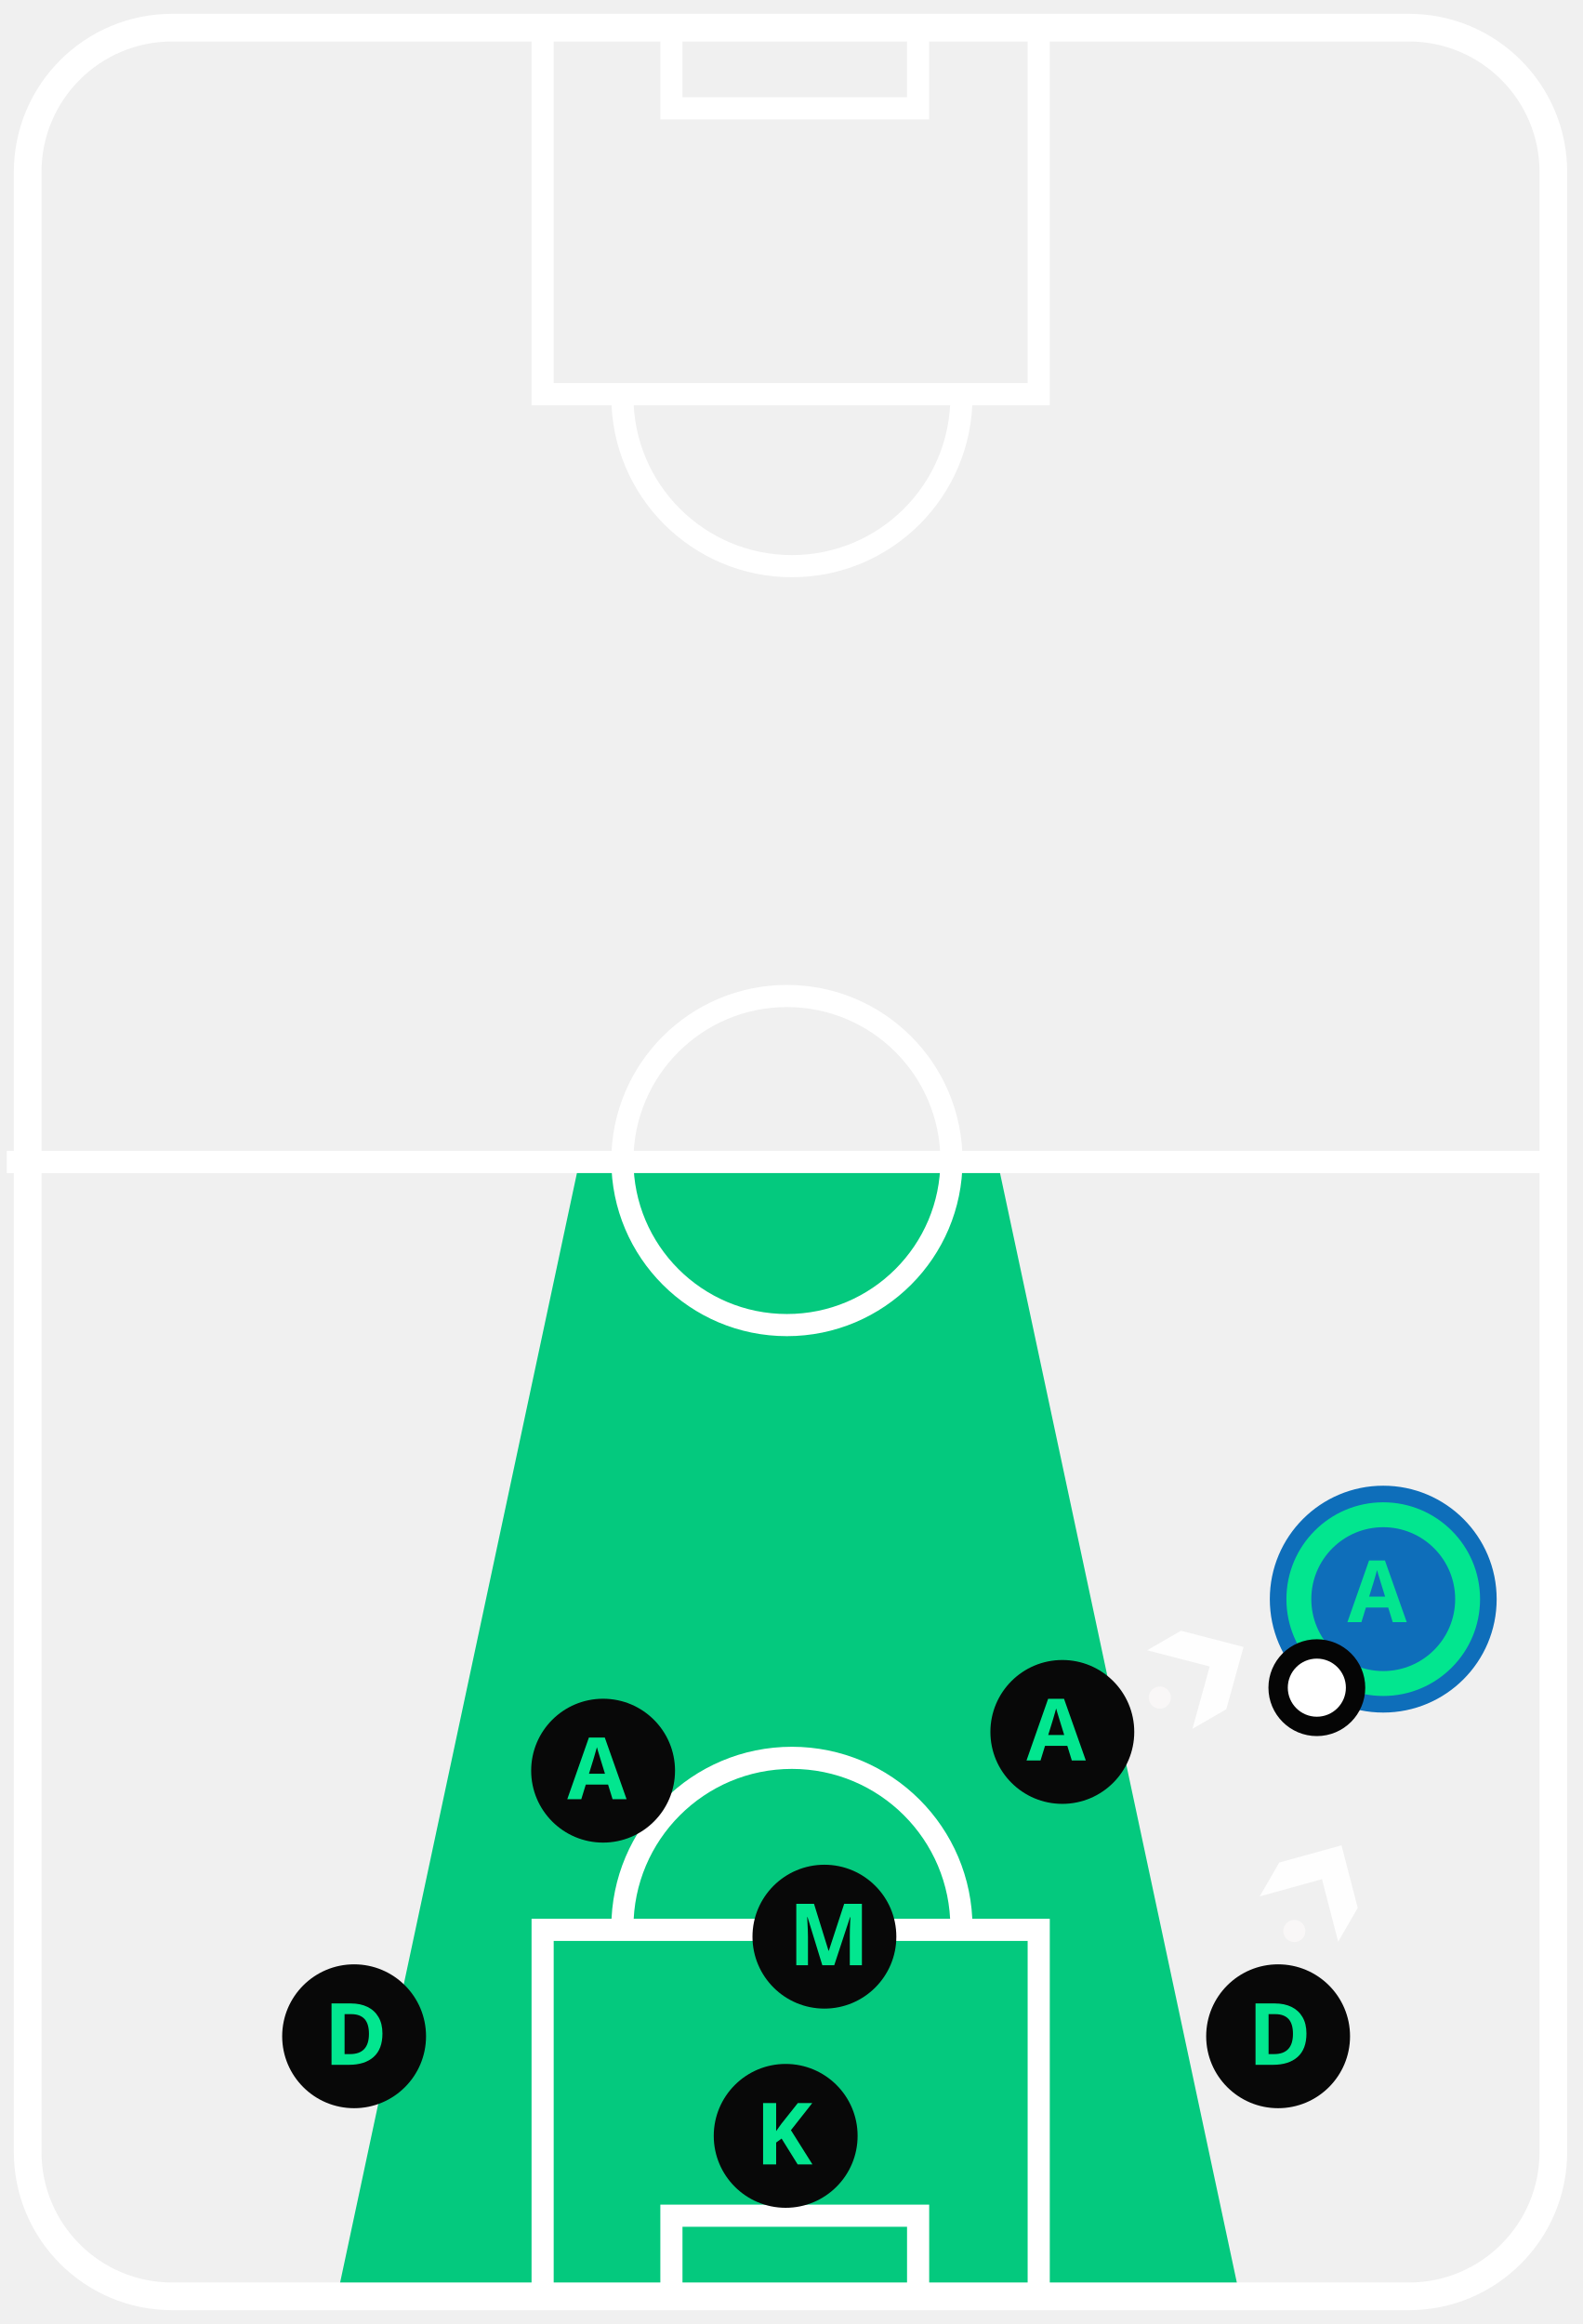
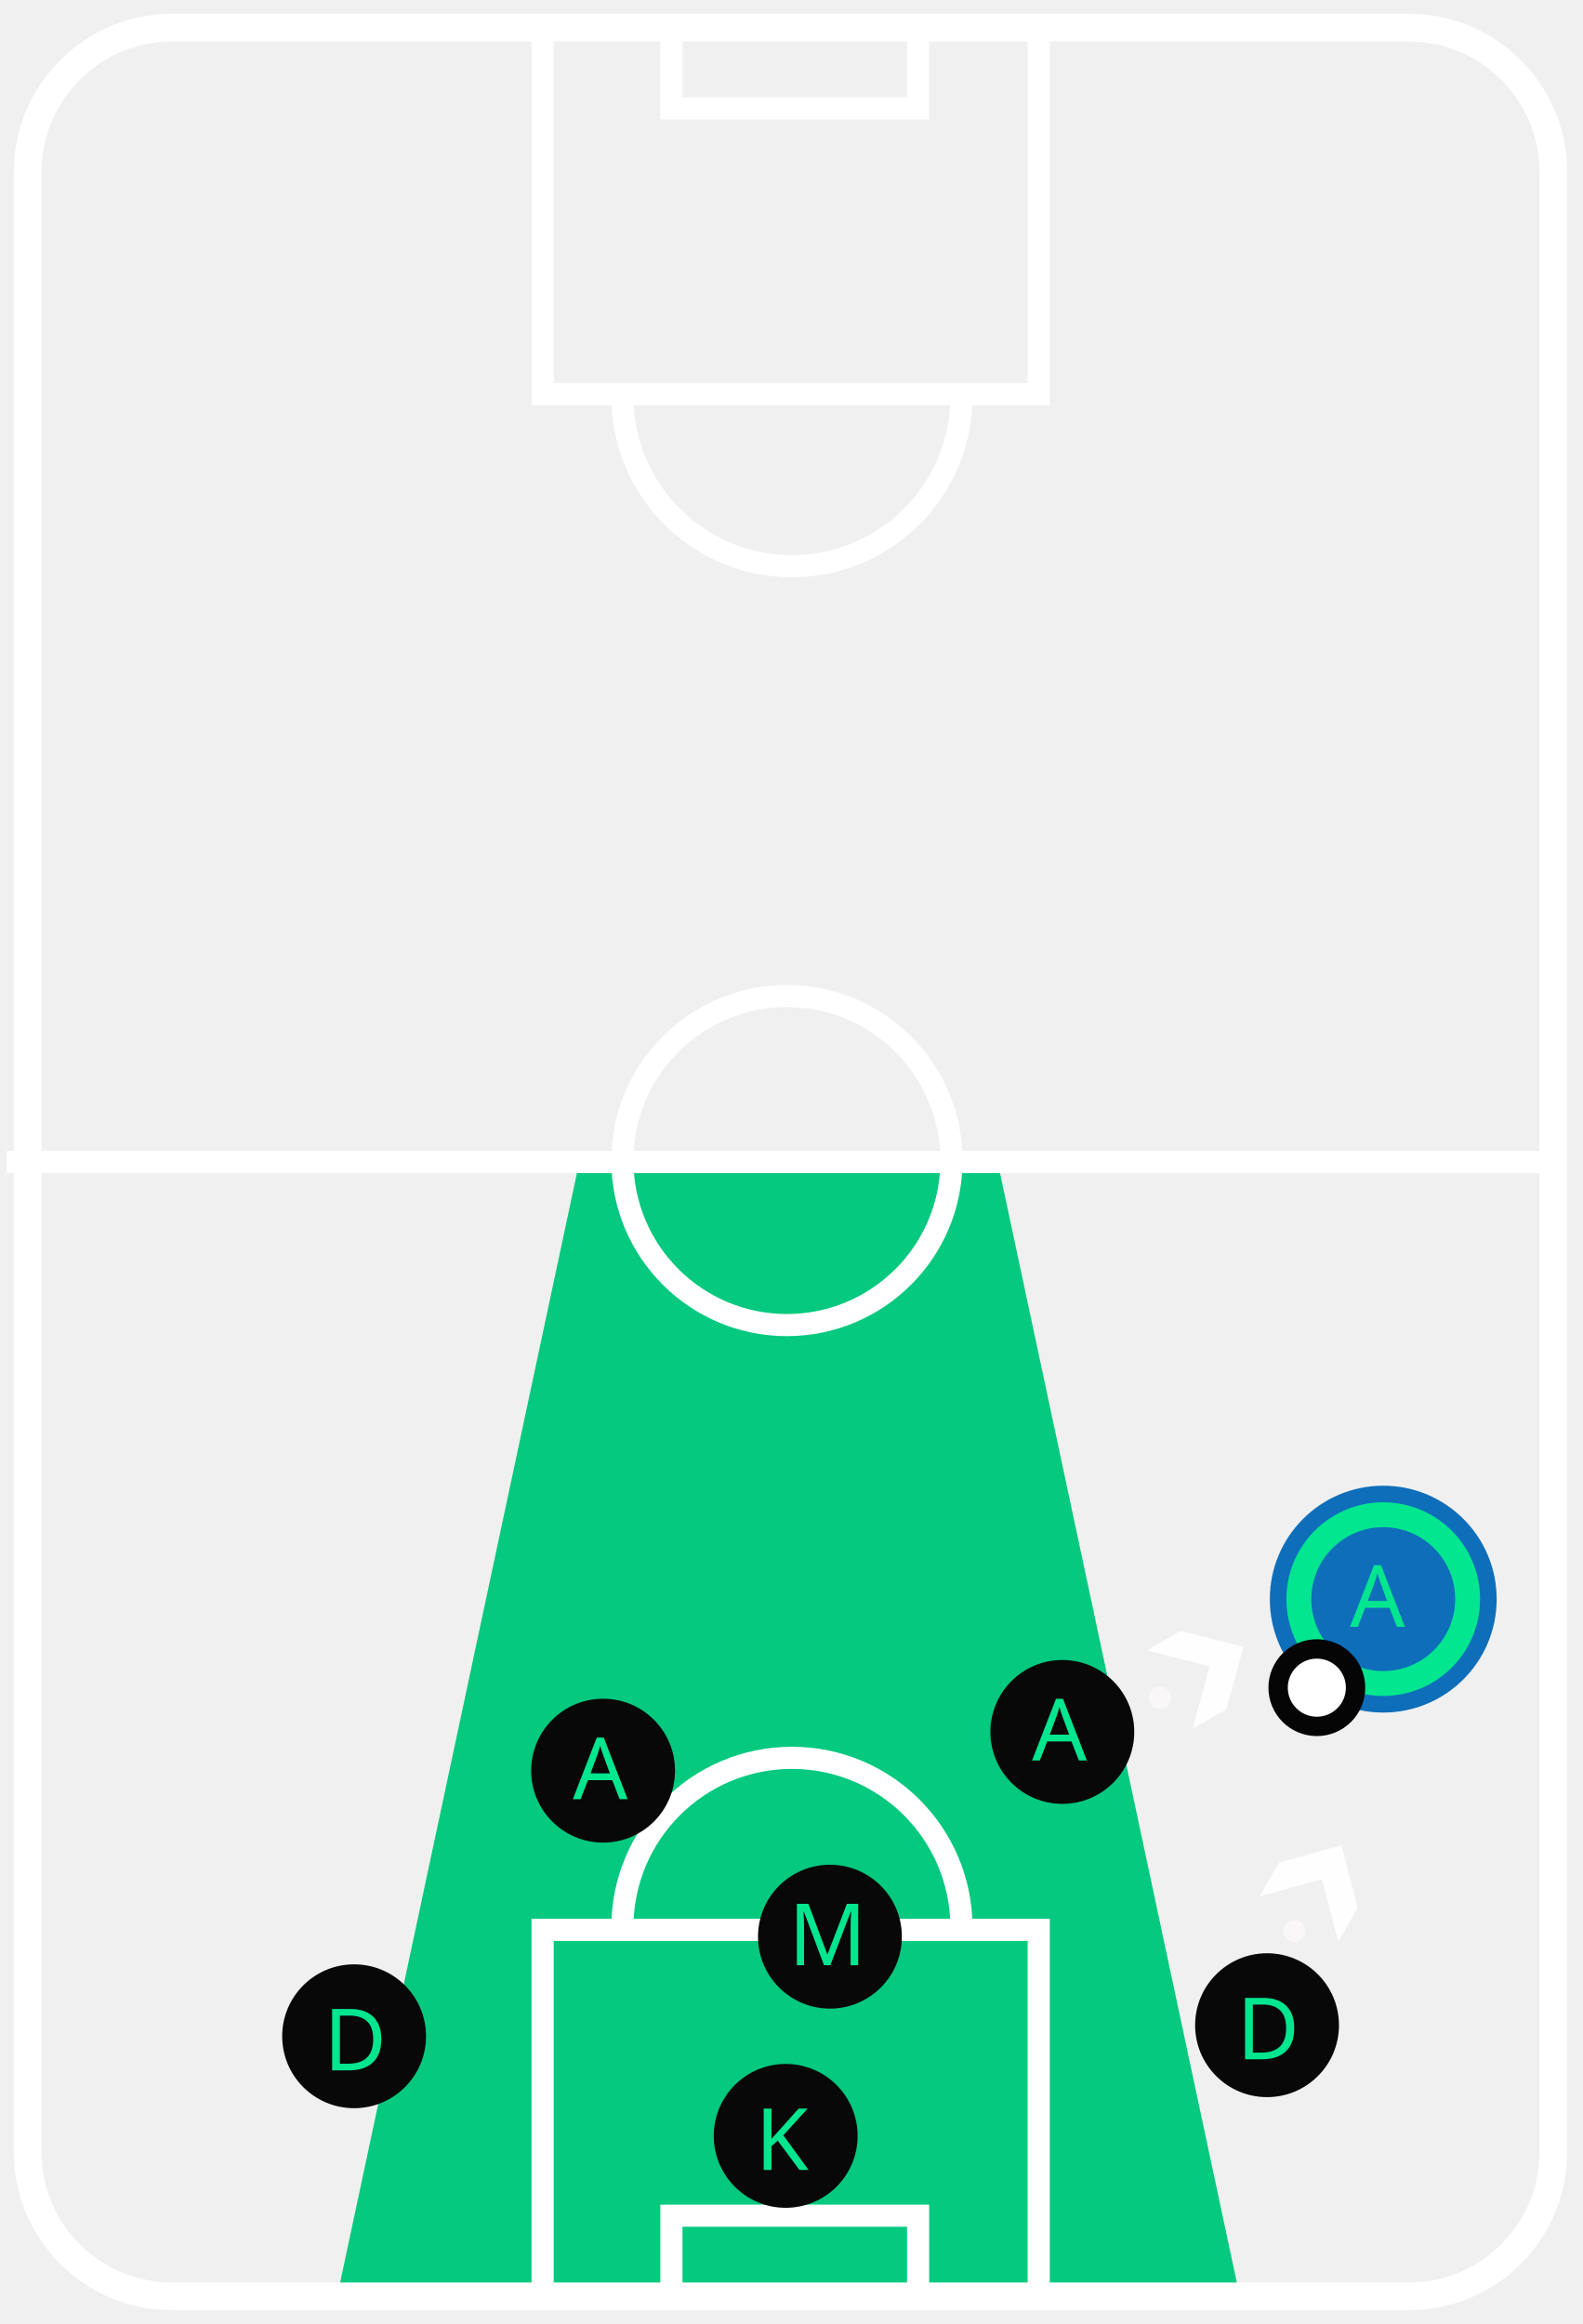
<svg xmlns="http://www.w3.org/2000/svg" width="286px" height="420px" viewBox="0 0 286 420" version="1.1">
  <defs />
  <g id="SEQUENCE" stroke="none" stroke-width="1" fill="none" fill-rule="evenodd">
    <g id="DEFENDING-7" transform="translate(-17, -59)">
      <g id="LAYOUT" transform="translate(20, 64)">
        <path d="M139.817,409.666 L139.817,409.72 L58,409.72 L101.661,205.174 L139.183,205.055 L139.183,205 L177.339,205.12 L221,409.666 L139.817,409.666 Z" id="DANGER-ZONE-DEFEND-mobile" fill="#04C97E" />
        <g id="FIELD-mobile" stroke="#FFFFFF">
          <rect id="TURF" stroke-width="5" fill-opacity="0" fill="#548420" x="2" y="0" width="275.747" height="410" rx="26.1" />
          <g id="CENTER-LINE" transform="translate(0, 175)" stroke-width="4" stroke-linecap="square">
            <path d="M0.225,30 L277.085,30" id="Line" />
            <ellipse id="Oval-1" cx="139.225" cy="29.736" rx="29.737" ry="29.736" />
          </g>
          <g id="GOAL-BOX-ATTACK" transform="translate(95.06969, 1.351648)" stroke-width="4" stroke-linecap="square">
            <path d="M0,0 L0,64.879 L89.663,64.879 L89.663,0" id="Path-2" />
            <path d="M23.278,-3.55271368e-15 L23.278,13.22 L67.866,13.22 L67.866,-3.55271368e-15" id="Path-3" />
            <path d="M75.695,95.967 C75.695,79.046 61.978,65.33 45.057,65.33 C28.136,65.33 14.418,79.046 14.418,95.967" id="Oval-2" transform="translate(45.05673, 80.64835) scale(1, -1) translate(-45.05673, -80.64835) " />
          </g>
          <g id="GOAL-BOX-DEFENSE" transform="translate(140.0697, 360.6484) scale(1, -1) translate(-140.0697, -360.6484) translate(95.06969, 312.6484)" stroke-width="4" stroke-linecap="square">
            <path d="M0,0 L0,64.879 L89.663,64.879 L89.663,0" id="Path-2" />
            <path d="M23.278,-3.55271368e-15 L23.278,13.22 L67.866,13.22 L67.866,-3.55271368e-15" id="Path-3" />
            <path d="M75.695,95.967 C75.695,79.046 61.978,65.33 45.057,65.33 C28.136,65.33 14.418,79.046 14.418,95.967" id="Oval-2" transform="translate(45.05673, 80.64835) scale(1, -1) translate(-45.05673, -80.64835) " />
          </g>
        </g>
        <g id="ARROW-mobile" transform="translate(208.1064, 300.3612) scale(-1, 1) rotate(-150) translate(-208.1064, -300.3612) translate(192.1064, 291.8612)">
          <g id="Page-1" transform="translate(16, 0)" fill="#FEFEFE">
            <path d="M0.287,0.171 L8.615,8.362 L0.287,16.553 L7.353,16.553 L15.676,8.362 L7.353,0.171 L0.287,0.171 Z" id="Fill-3" />
          </g>
          <circle id="Oval-20" fill="#F9F7F7" cx="14" cy="8" r="2" />
          <circle id="Oval-20" fill="#F9F7F7" cx="2" cy="8" r="2" />
        </g>
        <g id="ARROW-mobile-Copy" transform="translate(231.5, 342) scale(-1, 1) rotate(-120) translate(-231.5, -342) translate(215.5, 333.5)">
-           <g id="Page-1" transform="translate(16, -0)" fill="#FEFEFE">
+           <g id="Page-1" transform="translate(16, 0)" fill="#FEFEFE">
            <path d="M0.287,0.171 L8.615,8.362 L0.287,16.553 L7.353,16.553 L15.676,8.362 L7.353,0.171 L0.287,0.171 Z" id="Fill-3" />
          </g>
          <circle id="Oval-20" fill="#F9F7F7" cx="14" cy="8" r="2" />
          <circle id="Oval-20" fill="#F9F7F7" cx="2" cy="8" r="2" />
        </g>
        <g id="PLAYERS" transform="translate(48, 295)">
          <g id="KEEPER-mobile" transform="translate(78, 73)">
            <g id="PLAYER-mobile" fill="#080808">
              <ellipse id="Oval-4-Copy-3" cx="13" cy="13" rx="13" ry="13" />
            </g>
-             <text id="K" font-family="Gotham" font-size="15.525" font-weight="bold" fill="#02E68F">
-               <tspan x="7.526" y="18.158">K</tspan>
+             <text id="K" font-family="Graphik" font-size="15.525" font-weight="526" fill="#02E68F">
+               <tspan x="7.526" y="19.158">K</tspan>
            </text>
          </g>
-           <g id="MID-mobile" transform="translate(85, 37)">
-             <g id="PLAYER-mobile" fill="#080808">
-               <ellipse id="Oval-4-Copy-3" cx="13" cy="13" rx="13" ry="13" />
-             </g>
-             <text id="M" font-family="Gotham" font-size="15.525" font-weight="bold" fill="#02E68F">
-               <tspan x="6.526" y="18.158">M</tspan>
+           <g id="MID-mobile-Copy" transform="translate(86, 37)">
+             <ellipse id="PLAYER" fill="#080808" cx="13" cy="13" rx="13" ry="13" />
+             <text id="M" font-family="Graphik" font-size="15.525" font-weight="526" fill="#02E68F">
+               <tspan x="5.526" y="18.158">M</tspan>
            </text>
          </g>
-           <g id="DEFENSE-R-mobile" transform="translate(167, 55)">
-             <g id="PLAYER-mobile" fill="#080808">
-               <ellipse id="Oval-4-Copy-3" cx="13" cy="13" rx="13" ry="13" />
-             </g>
-             <text id="D" font-family="Gotham" font-size="15.525" font-weight="bold" fill="#02E68F">
-               <tspan x="7.526" y="18.158">D</tspan>
+           <g id="ATTACKER-mobile" transform="translate(128, 0)">
+             <ellipse id="PLAYER" fill="#080808" cx="13" cy="13" rx="13" ry="13" />
+             <text id="A" font-family="Graphik" font-size="15.525" font-weight="526" fill="#02E68F">
+               <tspan x="7.526" y="18.158">A</tspan>
            </text>
          </g>
-           <g id="ATTACK-R-mobile" transform="translate(128, 0)">
-             <g id="PLAYER-mobile" fill="#080808">
-               <ellipse id="Oval-4-Copy-3" cx="13" cy="13" rx="13" ry="13" />
-             </g>
-             <text id="A" font-family="Gotham" font-size="15.525" font-weight="bold" fill="#02E68F">
-               <tspan x="6.526" y="18.158">A</tspan>
+           <g id="ATTACKER-mobile-Copy" transform="translate(45, 7)">
+             <ellipse id="PLAYER" fill="#080808" cx="13" cy="13" rx="13" ry="13" />
+             <text id="A" font-family="Graphik" font-size="15.525" font-weight="526" fill="#02E68F">
+               <tspan x="7.526" y="18.158">A</tspan>
            </text>
          </g>
-           <g id="ATTACK-L-mobile" transform="translate(45, 7)">
-             <g id="PLAYER-mobile" fill="#080808">
-               <ellipse id="Oval-4-Copy-3" cx="13" cy="13" rx="13" ry="13" />
-             </g>
-             <text id="A" font-family="Gotham" font-size="15.525" font-weight="bold" fill="#02E68F">
-               <tspan x="6.526" y="18.158">A</tspan>
+           <g id="DEFENDER-mobile" transform="translate(0, 55)">
+             <ellipse id="PLAYER" fill="#080808" cx="13" cy="13" rx="13" ry="13" />
+             <text id="D" font-family="Graphik" font-size="15.525" font-weight="526" fill="#02E68F">
+               <tspan x="7.526" y="19.158">D</tspan>
            </text>
          </g>
-           <g id="DEFENSE-L-mobile" transform="translate(0, 55)">
-             <g id="PLAYER-mobile" fill="#080808">
-               <ellipse id="Oval-4-Copy-3" cx="13" cy="13" rx="13" ry="13" />
-             </g>
-             <text id="D" font-family="Gotham" font-size="15.525" font-weight="bold" fill="#02E68F">
-               <tspan x="7.526" y="18.158">D</tspan>
+           <g id="DEFENDER-mobile-Copy" transform="translate(165, 53)">
+             <ellipse id="PLAYER" fill="#080808" cx="13" cy="13" rx="13" ry="13" />
+             <text id="D" font-family="Graphik" font-size="15.525" font-weight="526" fill="#02E68F">
+               <tspan x="7.526" y="19.158">D</tspan>
            </text>
          </g>
        </g>
        <g id="OPPONENTS" transform="translate(228, 265)">
          <circle id="Oval-25" stroke="#0E6EBA" stroke-width="3" fill="#02E68F" cx="19" cy="19" r="19" />
-           <g id="OPPONENT-ATTACK-R-mobile" transform="translate(6, 6)">
-             <g id="PLAYER-mobile" fill="#0E6EBA">
-               <ellipse id="Oval-4-Copy-3" cx="13" cy="13" rx="13" ry="13" />
-             </g>
-             <text id="A" font-family="Gotham" font-size="15.525" font-weight="bold" fill="#02E68F">
-               <tspan x="6.526" y="17.158">A</tspan>
+           <g id="OPPONENT-ATTACKER-mobile" transform="translate(6, 6)">
+             <ellipse id="PLAYER" fill="#0E6EBA" cx="13" cy="13" rx="13" ry="13" />
+             <text id="A" font-family="Graphik" font-size="15.525" font-weight="526" fill="#02E68F">
+               <tspan x="7" y="18">A</tspan>
            </text>
          </g>
        </g>
        <g id="BALL-mobile" transform="translate(228, 293)" stroke="#050505" stroke-width="3.5" fill="#FFFFFF">
          <ellipse id="Oval-5" cx="7" cy="7" rx="7" ry="7" />
        </g>
      </g>
    </g>
  </g>
</svg>
